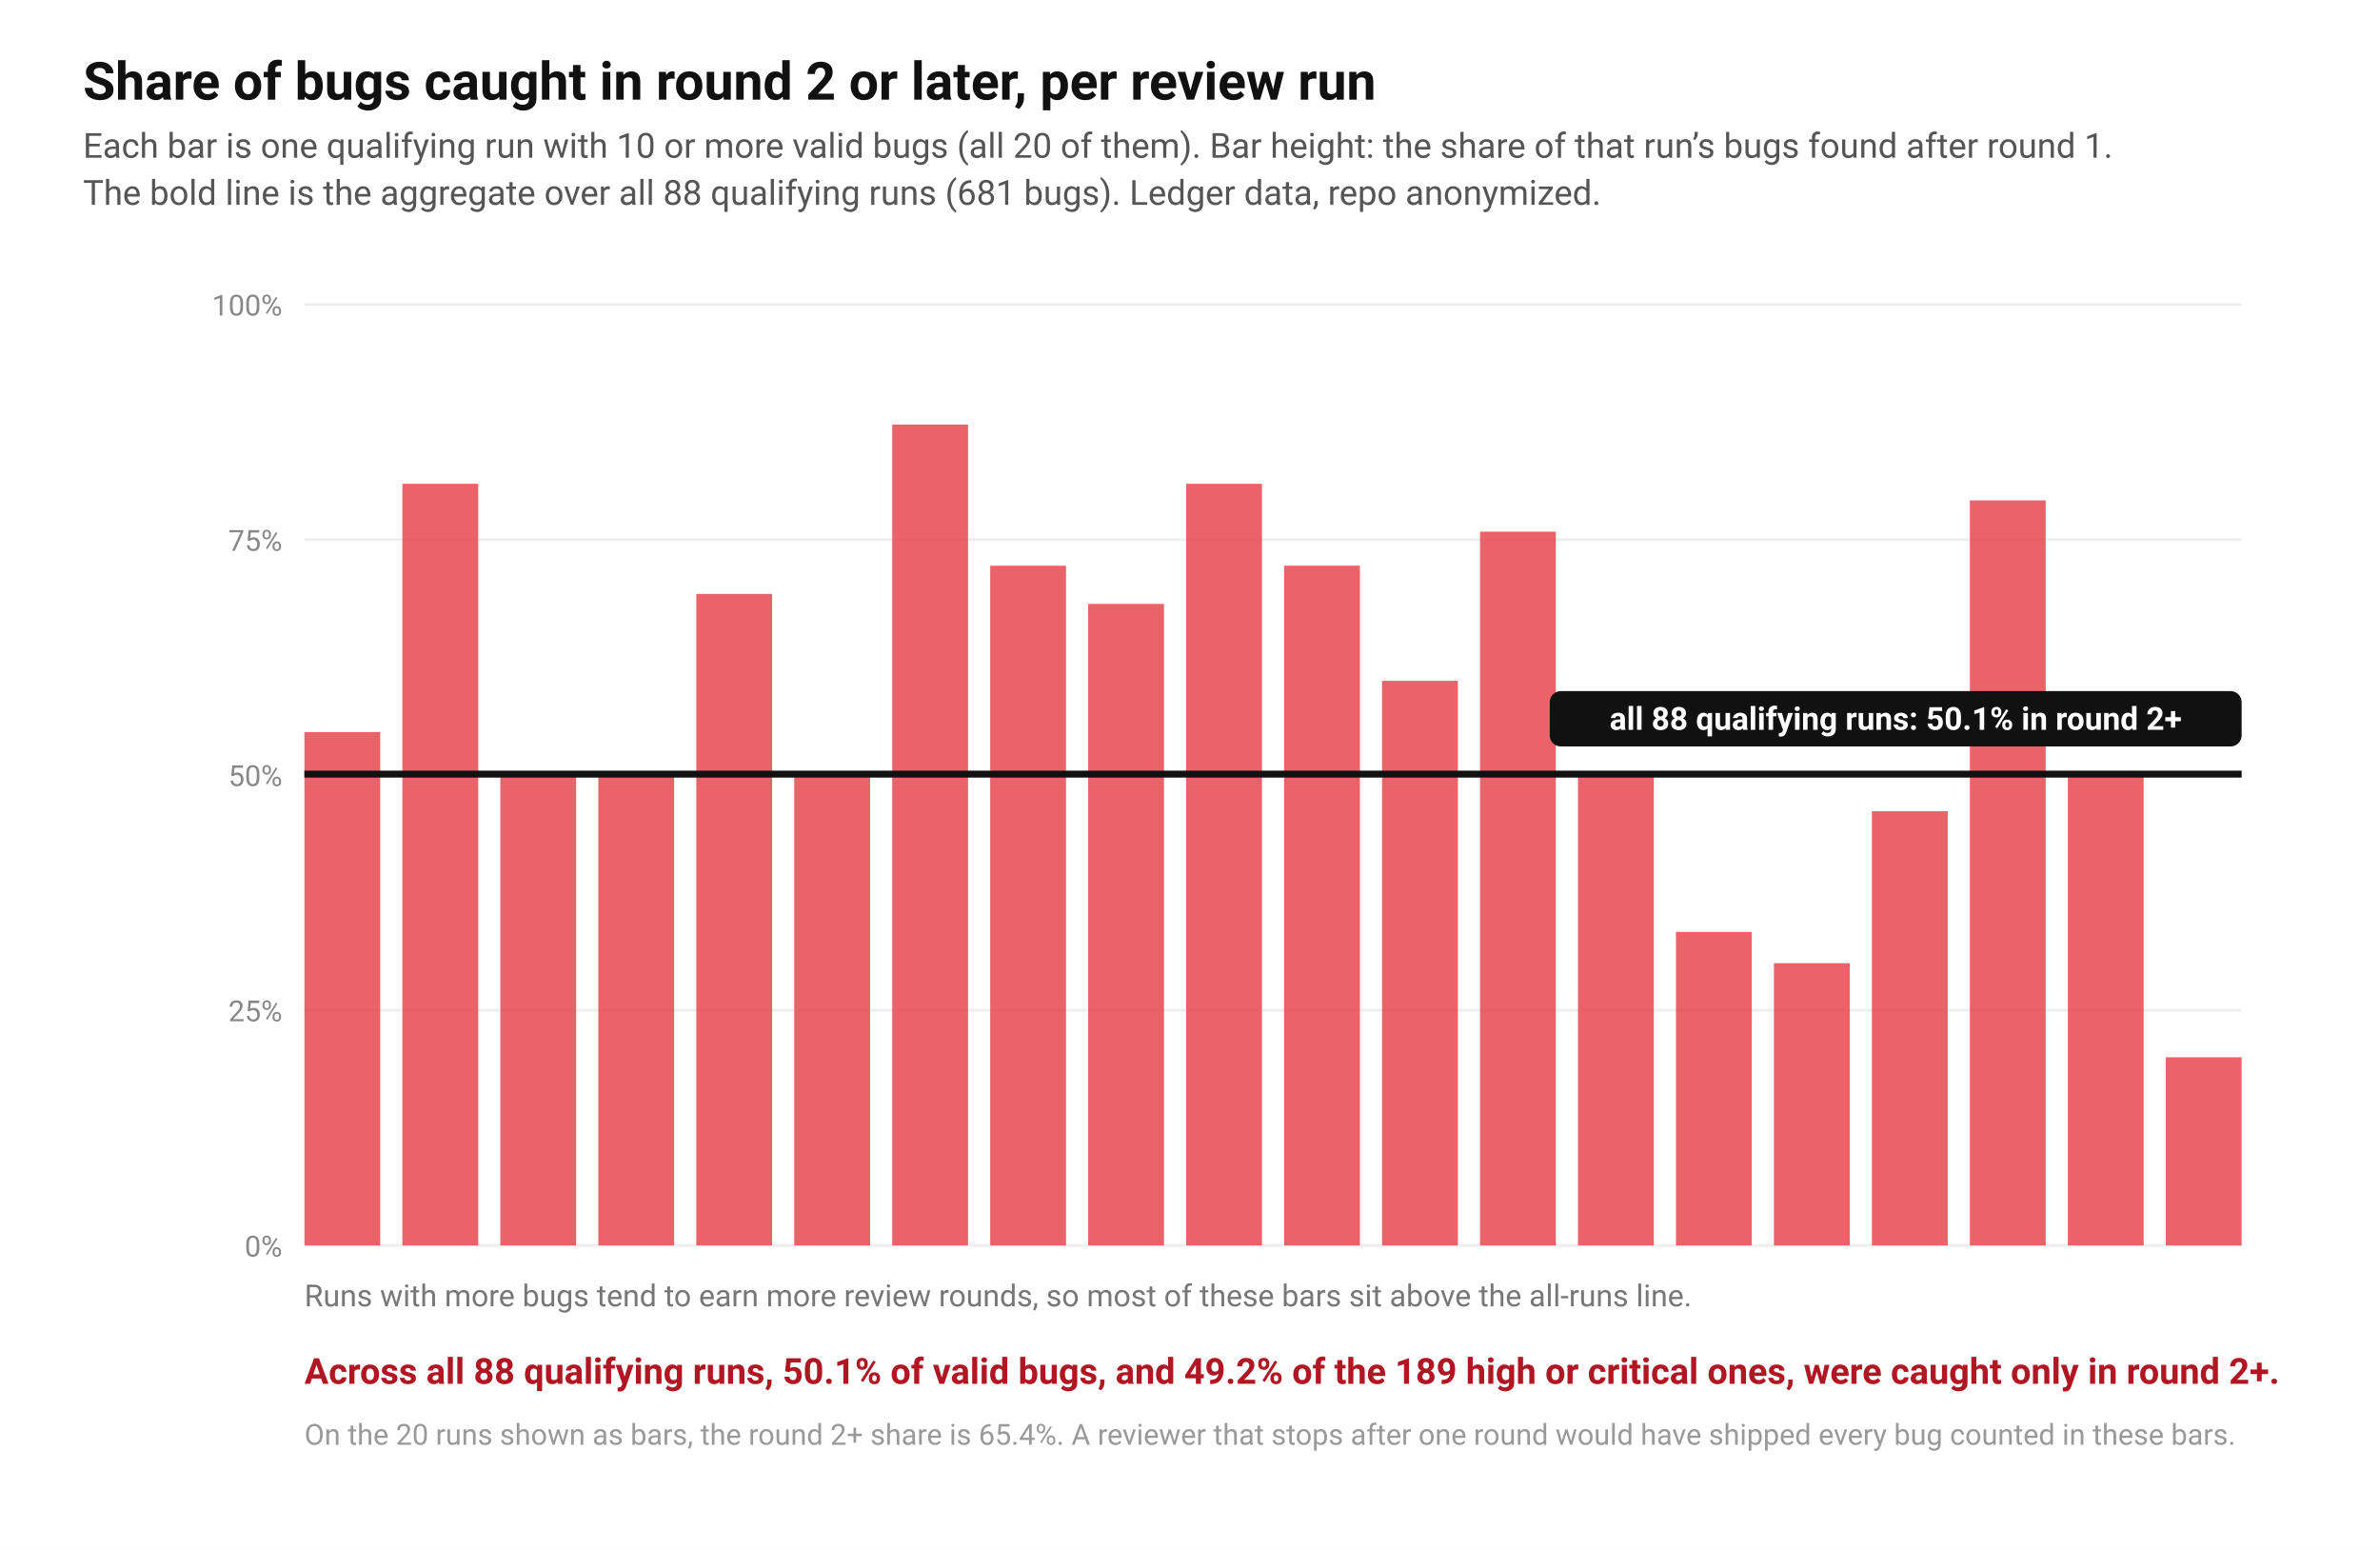
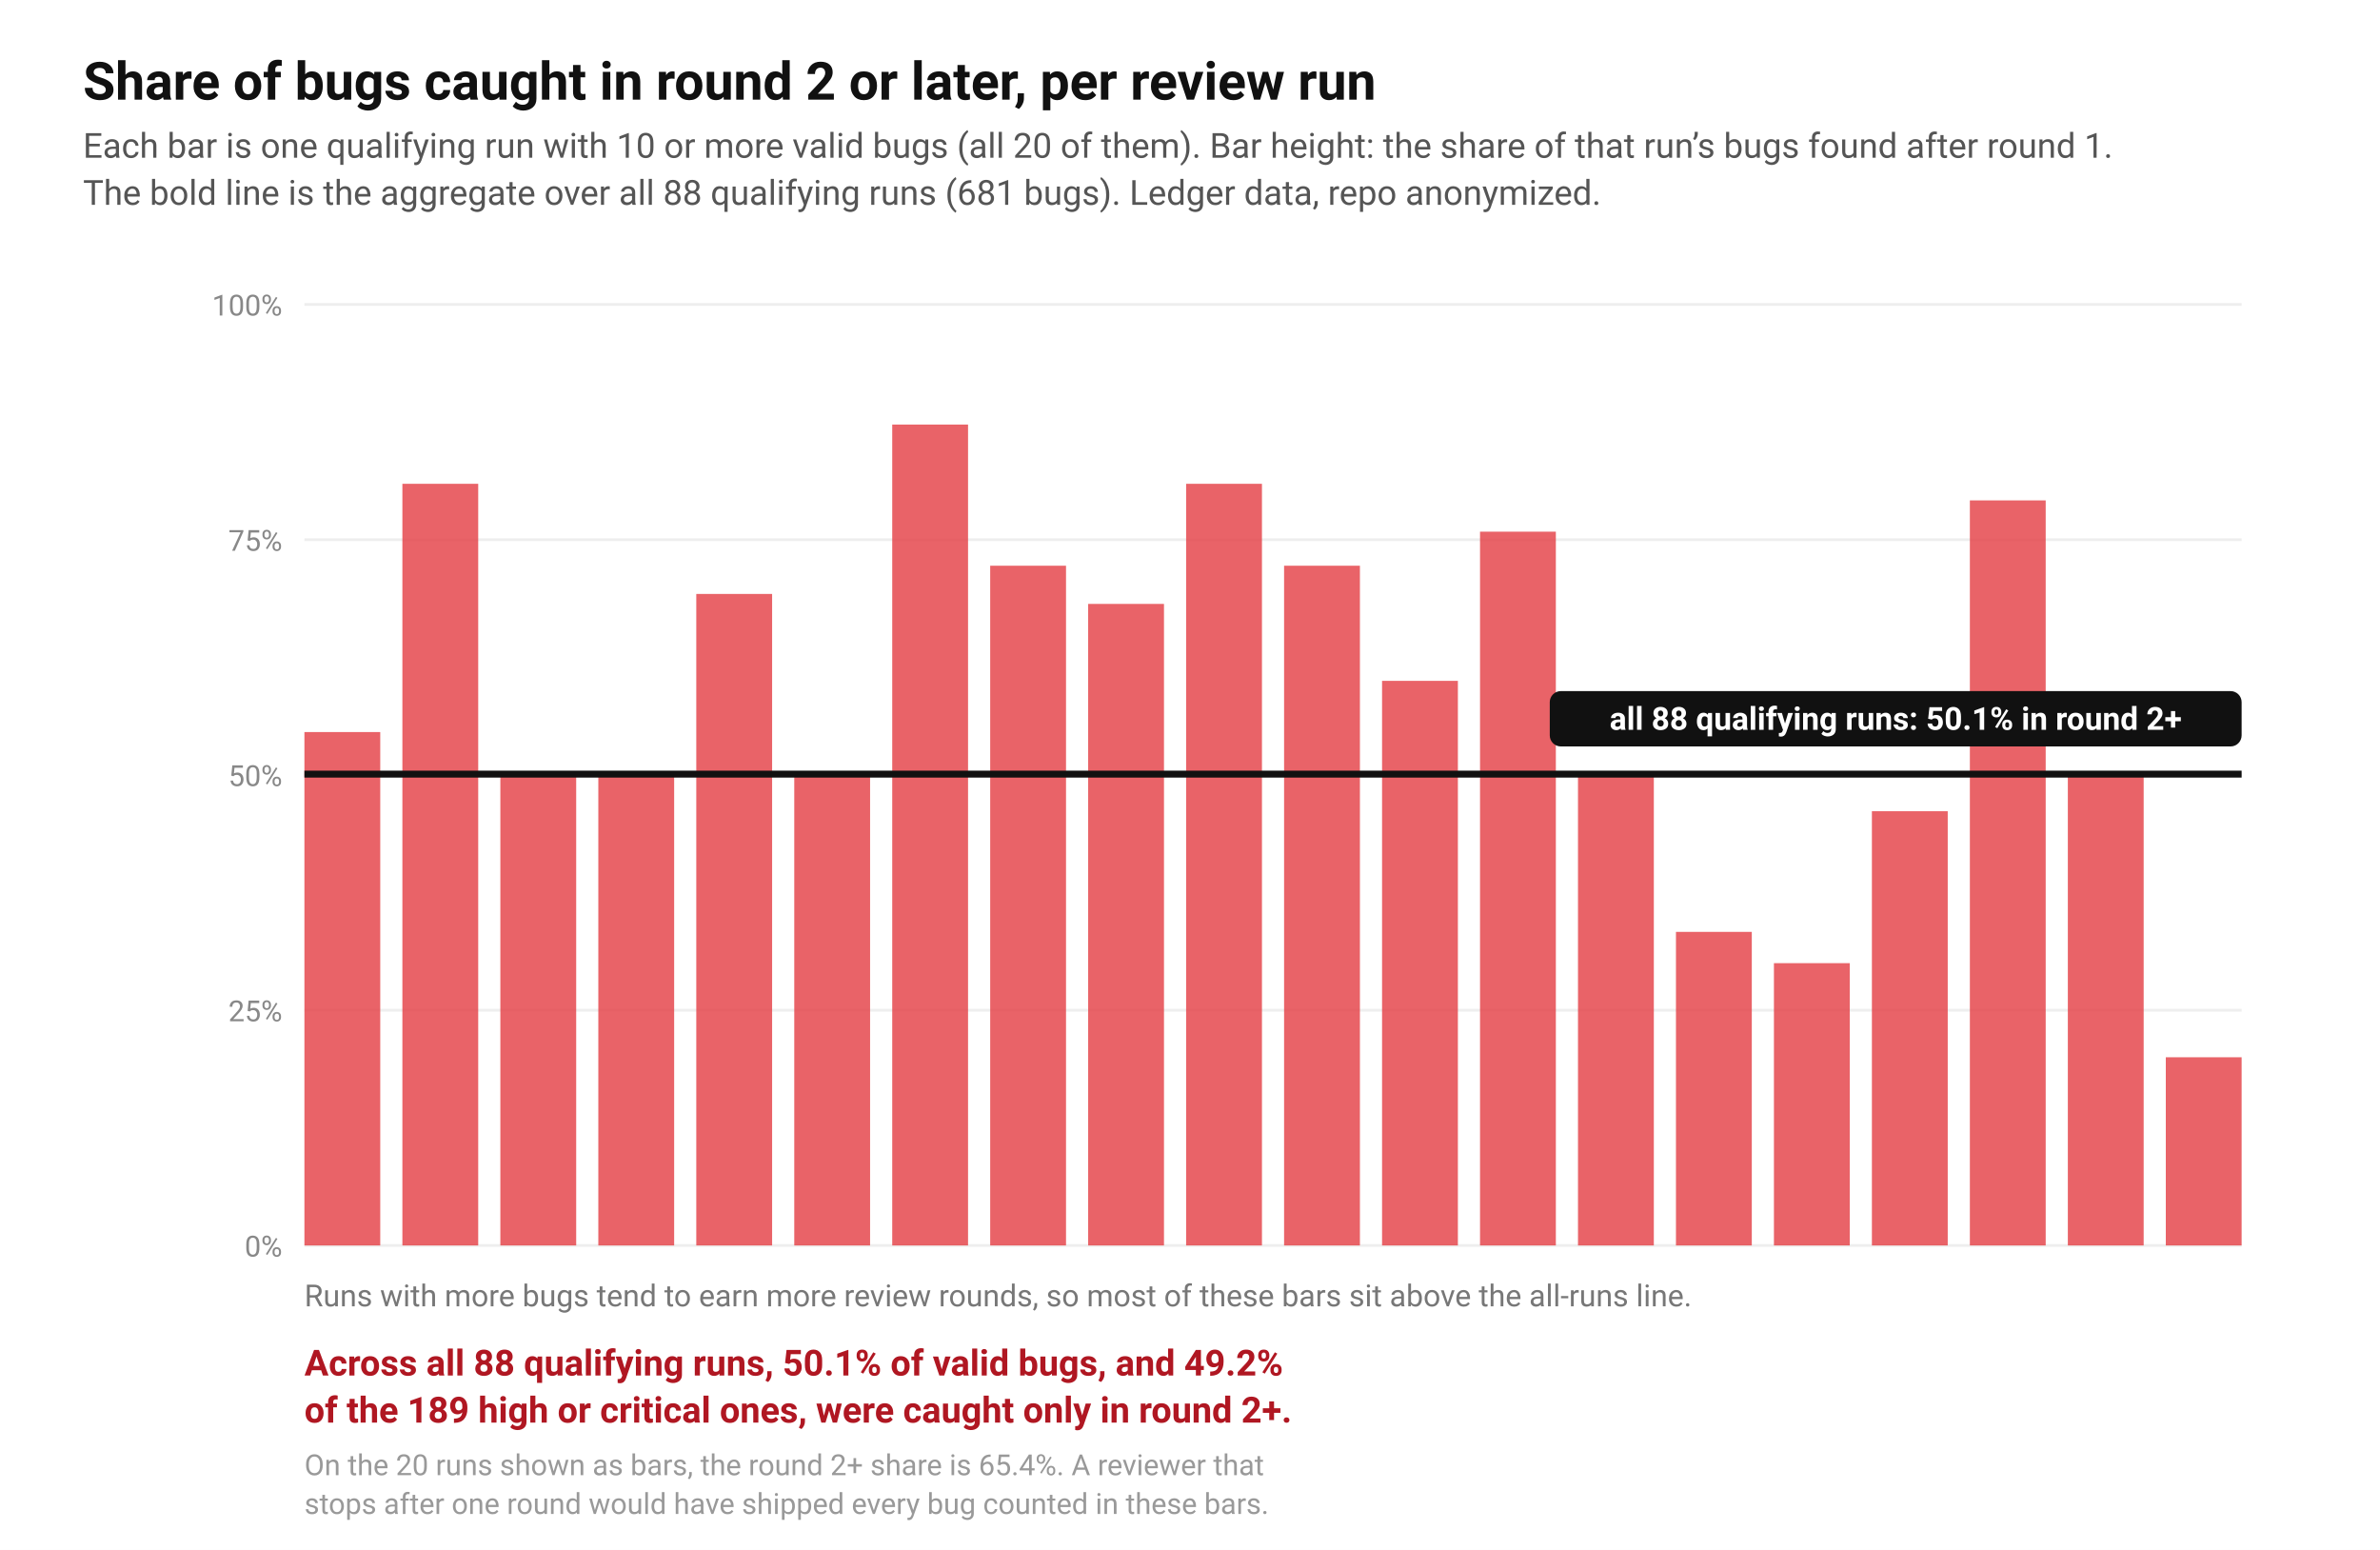
<svg xmlns="http://www.w3.org/2000/svg" viewBox="0 0 860 560" font-family="-apple-system,Segoe UI,Roboto,Helvetica,Arial,sans-serif">
  <rect width="860" height="560" fill="#fff" />
  <text x="30" y="36" font-size="19" font-weight="700" fill="#111">Share of bugs caught in round 2 or later, per review run</text>
  <text x="30" y="57" font-size="12.5" fill="#555">Each bar is one qualifying run with 10 or more valid bugs (all 20 of them). Bar height: the share of that run’s bugs found after round 1.</text>
  <text x="30" y="74" font-size="12.5" fill="#555">The bold line is the aggregate over all 88 qualifying runs (681 bugs). Ledger data, repo anonymized.</text>
  <line x1="110" y1="450.0" x2="810" y2="450.0" stroke="#eee" stroke-width="1" />
  <text x="102" y="454.0" font-size="10.5" fill="#888" text-anchor="end">0%</text>
  <line x1="110" y1="365.0" x2="810" y2="365.0" stroke="#eee" stroke-width="1" />
  <text x="102" y="369.0" font-size="10.5" fill="#888" text-anchor="end">25%</text>
  <line x1="110" y1="280.0" x2="810" y2="280.0" stroke="#eee" stroke-width="1" />
  <text x="102" y="284.0" font-size="10.5" fill="#888" text-anchor="end">50%</text>
  <line x1="110" y1="195.0" x2="810" y2="195.0" stroke="#eee" stroke-width="1" />
  <text x="102" y="199.0" font-size="10.5" fill="#888" text-anchor="end">75%</text>
  <line x1="110" y1="110.0" x2="810" y2="110.0" stroke="#eee" stroke-width="1" />
  <text x="102" y="114.0" font-size="10.5" fill="#888" text-anchor="end">100%</text>
  <rect x="110.0" y="264.5" width="27.4" height="185.5" fill="#E5484D" opacity="0.85" />
  <rect x="145.4" y="174.8" width="27.4" height="275.2" fill="#E5484D" opacity="0.85" />
  <rect x="180.8" y="280.0" width="27.4" height="170.0" fill="#E5484D" opacity="0.85" />
  <rect x="216.2" y="280.0" width="27.4" height="170.0" fill="#E5484D" opacity="0.85" />
  <rect x="251.6" y="214.6" width="27.4" height="235.4" fill="#E5484D" opacity="0.85" />
  <rect x="287.0" y="280.0" width="27.4" height="170.0" fill="#E5484D" opacity="0.85" />
  <rect x="322.4" y="153.4" width="27.4" height="296.6" fill="#E5484D" opacity="0.85" />
  <rect x="357.8" y="204.4" width="27.4" height="245.6" fill="#E5484D" opacity="0.85" />
  <rect x="393.2" y="218.2" width="27.4" height="231.8" fill="#E5484D" opacity="0.85" />
  <rect x="428.6" y="174.8" width="27.4" height="275.2" fill="#E5484D" opacity="0.85" />
  <rect x="464.0" y="204.4" width="27.4" height="245.6" fill="#E5484D" opacity="0.85" />
  <rect x="499.4" y="246.0" width="27.4" height="204.0" fill="#E5484D" opacity="0.85" />
  <rect x="534.8" y="192.1" width="27.4" height="257.9" fill="#E5484D" opacity="0.85" />
  <rect x="570.2" y="280.0" width="27.4" height="170.0" fill="#E5484D" opacity="0.85" />
  <rect x="605.6" y="336.7" width="27.4" height="113.3" fill="#E5484D" opacity="0.85" />
  <rect x="641.0" y="348.0" width="27.4" height="102.0" fill="#E5484D" opacity="0.85" />
  <rect x="676.4" y="293.1" width="27.4" height="156.9" fill="#E5484D" opacity="0.85" />
  <rect x="711.8" y="180.8" width="27.4" height="269.2" fill="#E5484D" opacity="0.85" />
  <rect x="747.2" y="280.0" width="27.4" height="170.0" fill="#E5484D" opacity="0.85" />
  <rect x="782.6" y="382.0" width="27.4" height="68.0" fill="#E5484D" opacity="0.85" />
  <line x1="110" y1="279.7" x2="810" y2="279.7" stroke="#111" stroke-width="2.5" />
  <rect x="560" y="249.7" width="250" height="20" rx="4" fill="#111" />
  <text x="685" y="263.7" font-size="11.5" font-weight="700" fill="#fff" text-anchor="middle">all 88 qualifying runs: 50.1% in round 2+</text>
  <text x="110" y="472" font-size="11" fill="#777">Runs with more bugs tend to earn more review rounds, so most of these bars sit above the all-runs line.</text>
-   <text x="110" y="500" font-size="13" font-weight="700" fill="#B01722">Across all 88 qualifying runs, 50.1% of valid bugs, and 49.2% of the 189 high or critical ones, were caught only in round 2+.</text>
-   <text x="110" y="522" font-size="10.5" fill="#999">On the 20 runs shown as bars, the round 2+ share is 65.4%. A reviewer that stops after one round would have shipped every bug counted in these bars.</text>
+   <text x="110" y="497" font-size="13" font-weight="700" fill="#B01722">Across all 88 qualifying runs, 50.1% of valid bugs, and 49.2%</text>
+   <text x="110" y="514" font-size="13" font-weight="700" fill="#B01722">of the 189 high or critical ones, were caught only in round 2+.</text>
+   <text x="110" y="533" font-size="10.5" fill="#999">On the 20 runs shown as bars, the round 2+ share is 65.4%. A reviewer that</text>
+   <text x="110" y="547" font-size="10.5" fill="#999">stops after one round would have shipped every bug counted in these bars.</text>
</svg>
